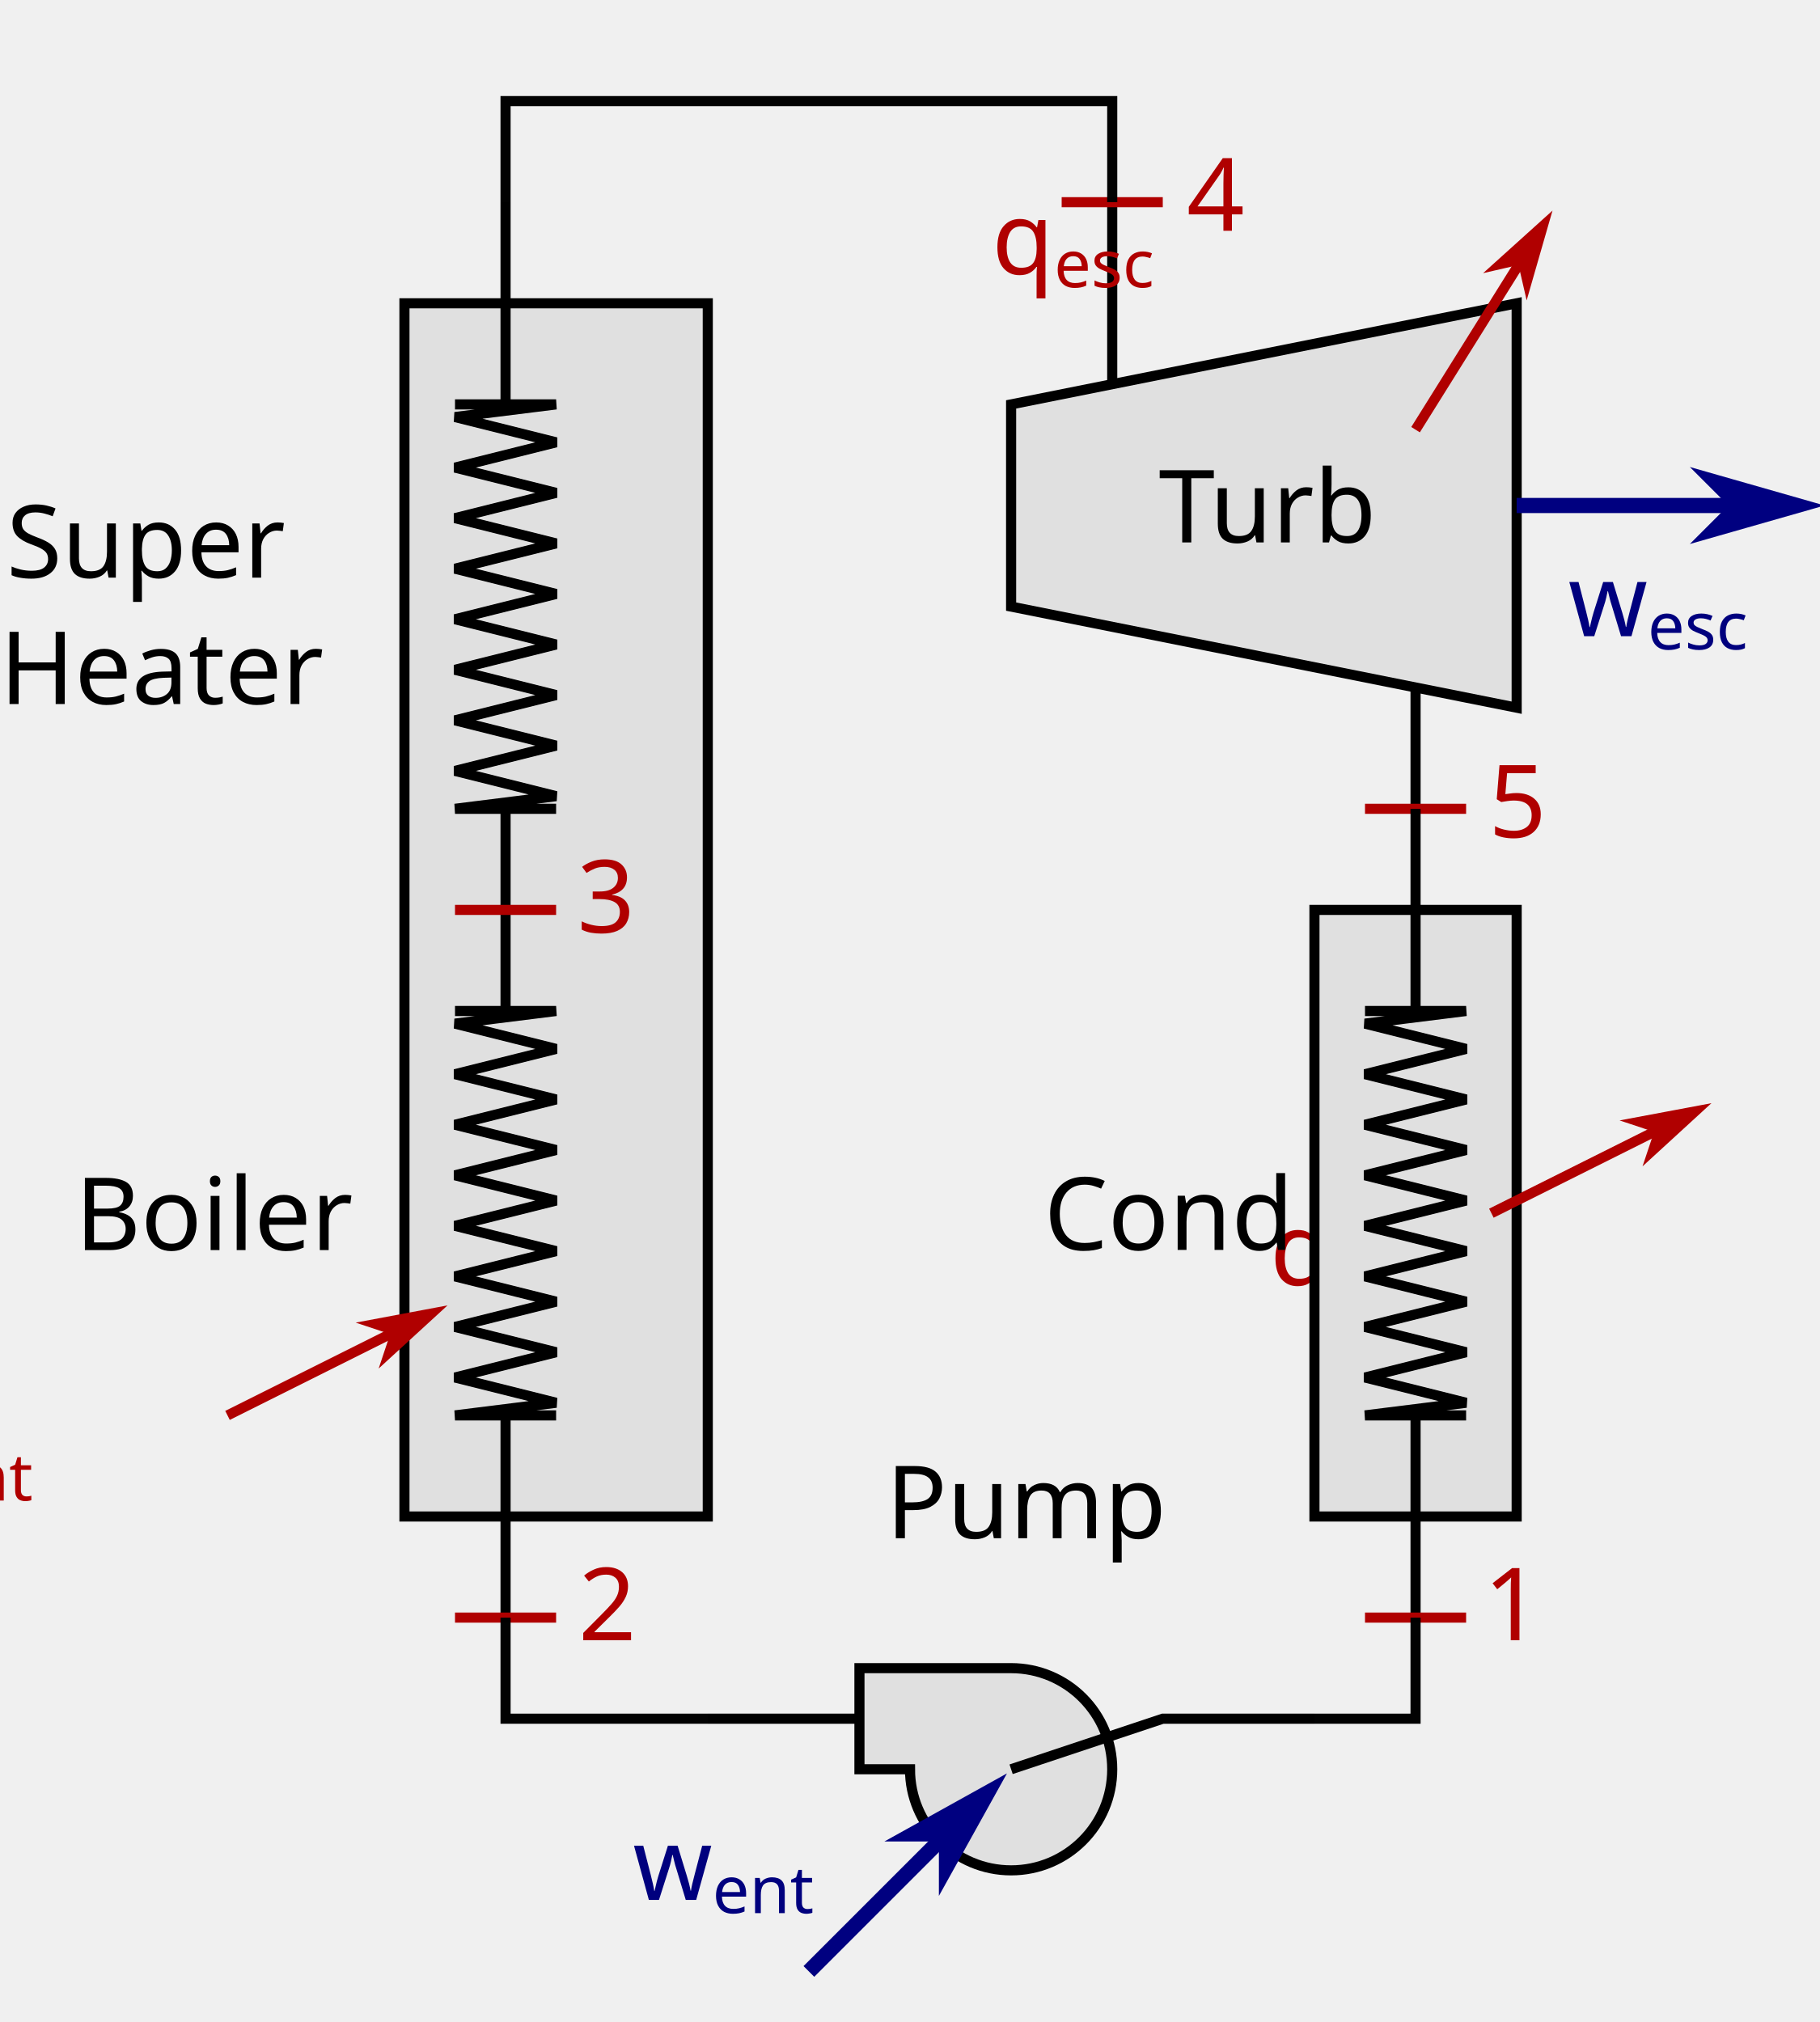
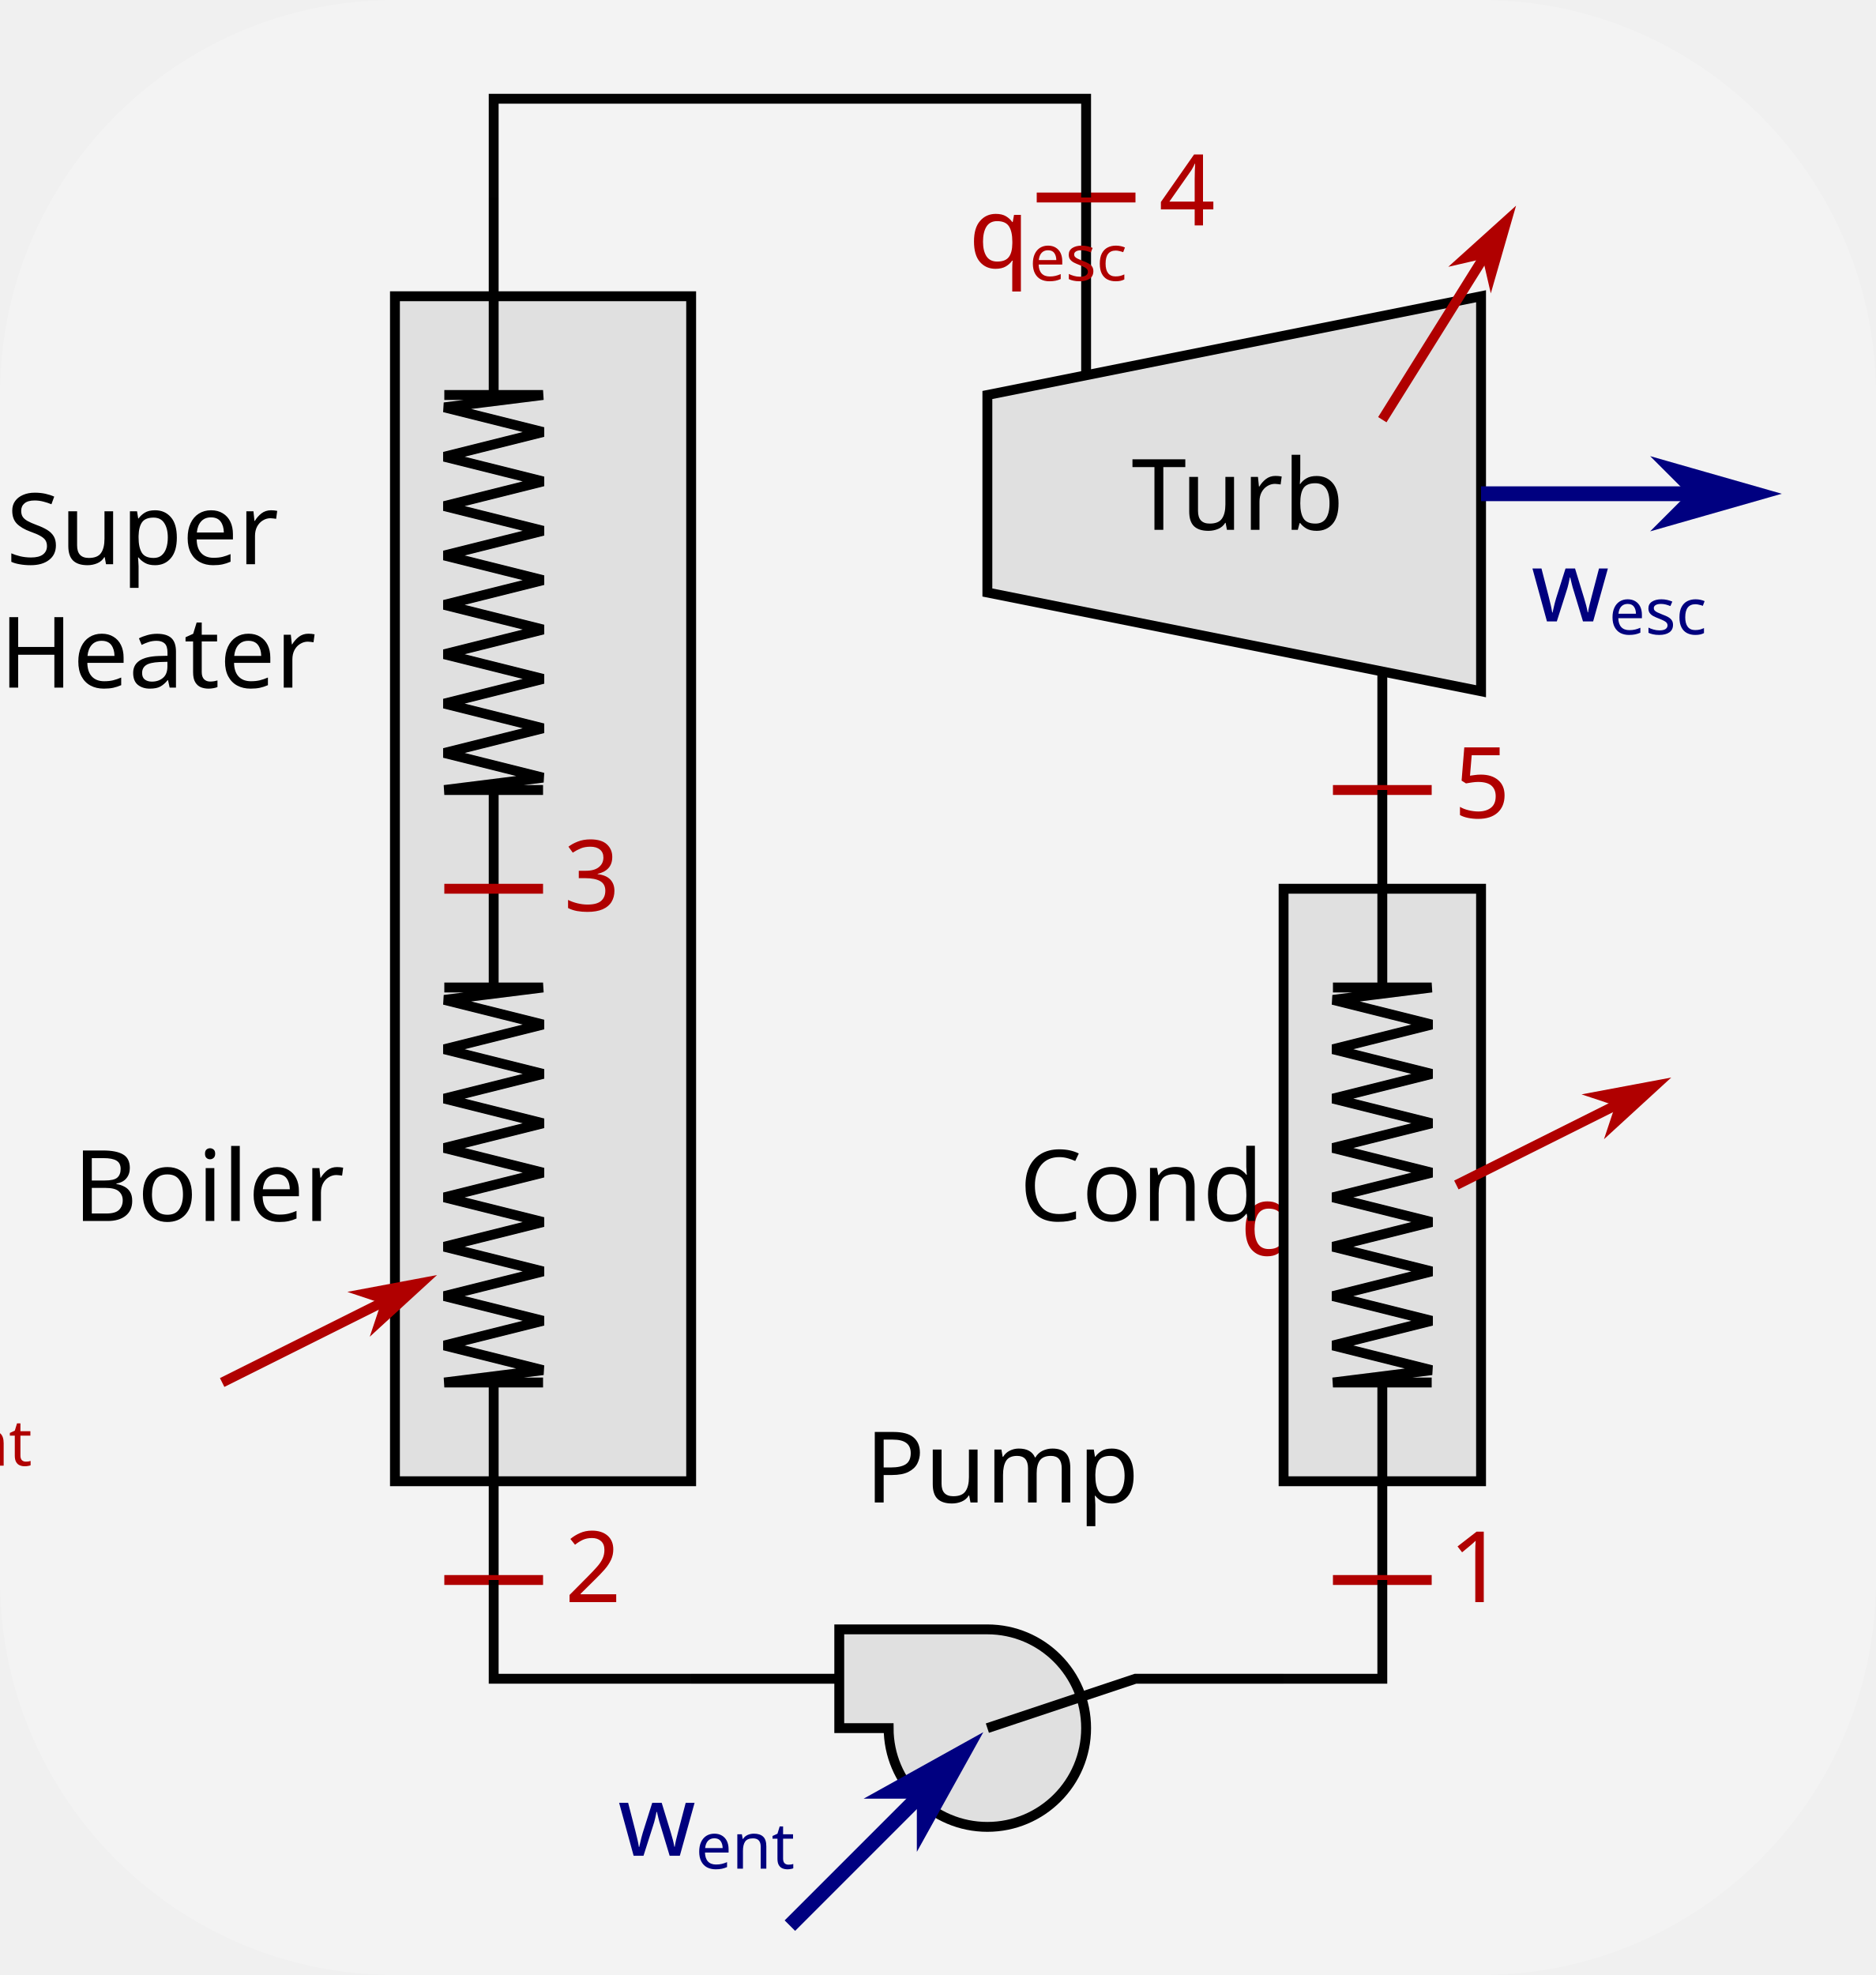
- <svg xmlns="http://www.w3.org/2000/svg" width="360" height="400" viewBox="0 0 360 400" version="1.1" id="svg1097">
+ <svg xmlns="http://www.w3.org/2000/svg" width="380" height="400" viewBox="0 0 380 400" version="1.1" id="svg1097">
  <defs id="defs1091">
    <marker orient="auto" refY="0" refX="0" id="Arrow1MendG-62-7-6" style="overflow:visible">
      <path id="path5557-91-9-0" d="M 0,0 5,-5 -12.5,0 5,5 Z" style="fill:#000080;fill-rule:evenodd;stroke:#000080;stroke-width:1pt" transform="matrix(-0.4,0,0,-0.4,-4,0)" />
    </marker>
    <marker style="overflow:visible" id="marker28674-3-9-4-7-0" refX="0" refY="0" orient="auto">
      <path transform="matrix(-0.4,0,0,-0.4,-4,0)" style="fill:#b00000;fill-opacity:1;fill-rule:evenodd;stroke:#b00000;stroke-width:1pt;stroke-opacity:1" d="M 0,0 5,-5 -12.5,0 5,5 Z" id="path28672-6-8-5-93-5" />
    </marker>
    <marker orient="auto" refY="0" refX="0" id="Arrow1Mend4-9" style="overflow:visible">
      <path id="path6032-0" d="M 0,0 5,-5 -12.5,0 5,5 Z" style="fill:#b00000;fill-rule:evenodd;stroke:#b00000;stroke-width:1pt" transform="matrix(-0.4,0,0,-0.4,-4,0)" />
    </marker>
    <marker orient="auto" refY="0" refX="0" id="Arrow1MendG-8" style="overflow:visible">
      <path id="path5557-9" d="M 0,0 5,-5 -12.5,0 5,5 Z" style="fill:#000080;fill-rule:evenodd;stroke:#000080;stroke-width:1pt" transform="matrix(-0.4,0,0,-0.4,-4,0)" />
    </marker>
    <marker style="overflow:visible" id="marker28674-3-9-4-7-3-9" refX="0" refY="0" orient="auto">
      <path transform="matrix(-0.4,0,0,-0.4,-4,0)" style="fill:#b00000;fill-opacity:1;fill-rule:evenodd;stroke:#b00000;stroke-width:1pt;stroke-opacity:1" d="M 0,0 5,-5 -12.5,0 5,5 Z" id="path28672-6-8-5-93-54-0" />
    </marker>
  </defs>
  <g id="layer2" style="display:none" transform="translate(0,-20)">
    <path style="display:inline;opacity:1;vector-effect:none;fill:none;fill-opacity:1;stroke:#00b7b8;stroke-width:0.5;stroke-linecap:butt;stroke-linejoin:miter;stroke-miterlimit:4;stroke-dasharray:none;stroke-dashoffset:0;stroke-opacity:1" d="M 160,300 V 340 h 80 v -40 z" id="path2842-7-9-15-88-7-1-2" />
    <path style="display:inline;opacity:1;vector-effect:none;fill:none;fill-opacity:1;stroke:#00b7b8;stroke-width:0.5;stroke-linecap:butt;stroke-linejoin:miter;stroke-miterlimit:4;stroke-dasharray:none;stroke-dashoffset:0;stroke-opacity:1" d="m 85,345 h 30 V 335 H 85 Z" id="path2842-7-9-15-6-8-24-6" />
    <path style="display:inline;opacity:1;vector-effect:none;fill:none;fill-opacity:1;stroke:#00b7b8;stroke-width:0.5;stroke-linecap:butt;stroke-linejoin:miter;stroke-miterlimit:4;stroke-dasharray:none;stroke-dashoffset:0;stroke-opacity:1" d="m 85,205 h 30 V 195 H 85 Z" id="path2842-7-9-15-6-8-24-9" />
    <path style="display:inline;opacity:1;vector-effect:none;fill:none;fill-opacity:1;stroke:#00b7b8;stroke-width:0.5;stroke-linecap:butt;stroke-linejoin:miter;stroke-miterlimit:4;stroke-dasharray:none;stroke-dashoffset:0;stroke-opacity:1" d="m 2e-5,240 v 40 h 80 v -40 z" id="path2842-7-9-15-88-7-1-1-1" />
    <path style="display:inline;opacity:1;vector-effect:none;fill:none;fill-opacity:1;stroke:#00b7b8;stroke-width:0.5;stroke-linecap:butt;stroke-linejoin:miter;stroke-miterlimit:4;stroke-dasharray:none;stroke-dashoffset:0;stroke-opacity:1" d="m 2e-5,100 v 80 h 80 v -80 z" id="path2842-7-9-15-88-7-1-1-52" />
    <path style="display:inline;opacity:1;vector-effect:none;fill:none;fill-opacity:1;stroke:#00b7b8;stroke-width:0.5;stroke-linecap:butt;stroke-linejoin:miter;stroke-miterlimit:4;stroke-dasharray:none;stroke-dashoffset:0;stroke-opacity:1" d="m 205,65 h 30 V 55 h -30 z" id="path2842-7-9-15-6-8-24-6-7-49" />
    <path style="display:inline;opacity:1;vector-effect:none;fill:none;fill-opacity:1;stroke:#00b7b8;stroke-width:0.5;stroke-linecap:butt;stroke-linejoin:miter;stroke-miterlimit:4;stroke-dasharray:none;stroke-dashoffset:0;stroke-opacity:1" d="m 265,185 h 30 v -10 h -30 z" id="path2842-7-9-15-6-8-24-6-7-94" />
    <path style="display:inline;opacity:1;vector-effect:none;fill:none;fill-opacity:1;stroke:#00b7b8;stroke-width:0.5;stroke-linecap:butt;stroke-linejoin:miter;stroke-miterlimit:4;stroke-dasharray:none;stroke-dashoffset:0;stroke-opacity:1" d="m 265,345 h 30 v -10 h -30 z" id="path2842-7-9-15-6-8-24-6-6" />
    <path style="display:inline;opacity:1;vector-effect:none;fill:none;fill-opacity:1;stroke:#00b7b8;stroke-width:0.5;stroke-linecap:butt;stroke-linejoin:miter;stroke-miterlimit:4;stroke-dasharray:none;stroke-dashoffset:0;stroke-opacity:1" d="m 200,240 v 40 h 60 v -40 z" id="path2842-7-9-15-88-7-1-1-3-4" />
  </g>
  <g id="layer1" transform="translate(0,-338.25)">
+     <rect style="fill:#ffffff;fill-opacity:0.2;stroke:none;stroke-width:0.1;stroke-linecap:round;stroke-linejoin:round;stroke-opacity:1" id="rect949" width="380" height="400" x="0" y="0" ry="80" rx="80" transform="translate(0,338.25)" />
    <path id="path15467-8" d="m 170,668.25 v 20 h 10 c 0,11.046 8.954,20 20,20 11.046,0 20,-8.954 20,-20 0,-11.046 -8.954,-20 -20,-20 z" style="display:inline;opacity:1;fill:#e0e0e0;fill-opacity:1;stroke:#000000;stroke-width:2;stroke-linecap:square;stroke-linejoin:miter;stroke-miterlimit:4;stroke-dasharray:none;stroke-dashoffset:0;stroke-opacity:1" />
    <path id="path15471-9" d="m 140,678.25 c 10,0 20,0 30,0" style="color:#000000;display:inline;overflow:visible;visibility:visible;fill:none;fill-rule:evenodd;stroke:#000000;stroke-width:2;stroke-linecap:butt;stroke-linejoin:miter;stroke-miterlimit:4;stroke-dasharray:none;stroke-dashoffset:0;stroke-opacity:1;marker:none;marker-start:none;marker-mid:none;marker-end:none;enable-background:accumulate" />
    <text xml:space="preserve" x="125.191" y="714.117" id="text15495-3" style="font-size:12px;line-height:0%;display:inline;fill:#00007e;fill-opacity:1;stroke:none;stroke-width:1">
      <tspan id="tspan15493-0" x="125.191" y="714.117" style="font-style:normal;font-variant:normal;font-weight:normal;font-stretch:normal;font-size:20px;line-height:1.25;font-family:'SBL Greek';-inkscape-font-specification:'SBL Greek';fill:#00007e;fill-opacity:1;stroke:none;stroke-width:1">w<tspan style="font-size:13px;baseline-shift:sub;fill:#00007e;fill-opacity:1;stroke:none;stroke-width:1" id="tspan15491-9">ent</tspan>
      </tspan>
    </text>
    <path id="path15497-2" d="m 160,728.25 35,-35" style="color:#000000;display:inline;overflow:visible;visibility:visible;fill:#e0e0e0;fill-opacity:1;fill-rule:nonzero;stroke:#000080;stroke-width:3;stroke-linecap:butt;stroke-linejoin:miter;stroke-miterlimit:4;stroke-dasharray:none;stroke-dashoffset:0;stroke-opacity:1;marker:none;marker-end:url(#Arrow1MendG-62-7-6);enable-background:accumulate" />
    <text id="text15503-5" y="642.552" x="175.256" style="font-style:normal;font-variant:normal;font-weight:normal;font-stretch:normal;line-height:0%;font-family:'SBL Greek';-inkscape-font-specification:'SBL Greek';text-align:start;letter-spacing:0px;word-spacing:0px;text-anchor:start;display:inline;fill:#000000;fill-opacity:1;stroke:none" xml:space="preserve">
      <tspan style="font-size:20px;line-height:1.25" y="642.552" x="175.256" id="tspan15501-4">Pump</tspan>
    </text>
    <path style="display:inline;opacity:1;vector-effect:none;fill:none;fill-opacity:1;stroke:#000000;stroke-width:2;stroke-linecap:butt;stroke-linejoin:miter;stroke-miterlimit:4;stroke-dasharray:none;stroke-dashoffset:0;stroke-opacity:1" d="m 200,688.25 30,-10 h 30" id="path15642-0" />
    <text xml:space="preserve" style="font-style:normal;font-variant:normal;font-weight:normal;font-stretch:normal;line-height:0%;font-family:'SBL Greek';-inkscape-font-specification:'SBL Greek';text-align:end;letter-spacing:0px;word-spacing:0px;text-anchor:end;display:inline;fill:#b00000;fill-opacity:1;stroke:none" x="58.487" y="632.489" id="text4337-1-9-6-3">
      <tspan id="tspan4335-0-1-2-2" x="58.487" y="632.489" style="font-size:20px;line-height:1.25">q<tspan style="font-size:65.001%;baseline-shift:sub;fill:#b00000;fill-opacity:1" id="tspan4333-7-2-1-1">ent</tspan>
      </tspan>
    </text>
    <path style="color:#000000;display:inline;overflow:visible;visibility:visible;fill:#e0e0e0;fill-opacity:1;fill-rule:nonzero;stroke:#000000;stroke-width:2;stroke-linecap:butt;stroke-linejoin:miter;stroke-miterlimit:4;stroke-dasharray:none;stroke-dashoffset:0;stroke-opacity:1;marker:none;enable-background:accumulate" d="m 80,638.25 h 60 v -240 h -60 z" id="path4309-6-6-1-2" />
    <path id="path4331-19-5-8-0" d="M 45,618.25 85,598.25" style="color:#000000;display:inline;overflow:visible;visibility:visible;fill:#b00000;fill-opacity:1;fill-rule:nonzero;stroke:#b00000;stroke-width:2;stroke-linecap:butt;stroke-linejoin:miter;stroke-miterlimit:4;stroke-dasharray:none;stroke-dashoffset:0;stroke-opacity:1;marker:none;marker-end:url(#marker28674-3-9-4-7-0);enable-background:accumulate" />
    <path style="color:#000000;display:inline;overflow:visible;visibility:visible;fill:#e0e0e0;fill-opacity:1;fill-rule:nonzero;stroke:#000000;stroke-width:2;stroke-linecap:butt;stroke-linejoin:miter;stroke-miterlimit:4;stroke-dasharray:none;stroke-dashoffset:0;stroke-opacity:1;marker:none;enable-background:accumulate" d="m 100,658.25 v -40" id="path4325-7-4-8-6" />
    <path style="color:#000000;display:inline;overflow:visible;visibility:visible;fill:#e0e0e0;fill-opacity:1;fill-rule:nonzero;stroke:#000000;stroke-width:2;stroke-linecap:butt;stroke-linejoin:miter;stroke-miterlimit:4;stroke-dasharray:none;stroke-dashoffset:0;stroke-opacity:1;marker:none;enable-background:accumulate" d="m 100,418.25 v -40" id="path4327-13-6-7-4" />
-     <text transform="scale(0.9999965,1.000004)" xml:space="preserve" style="font-style:normal;font-variant:normal;font-weight:normal;font-stretch:normal;font-size:12px;line-height:0%;font-family:'SBL Greek';-inkscape-font-specification:'SBL Greek';text-align:start;letter-spacing:0px;word-spacing:0px;text-anchor:start;display:inline;fill:#000000;fill-opacity:1;stroke:none;stroke-width:1" x="14.861" y="585.543" id="text3902-9-1-2-9-2-6">
+     <text transform="scale(0.9999965)" xml:space="preserve" style="font-style:normal;font-variant:normal;font-weight:normal;font-stretch:normal;font-size:12px;line-height:0%;font-family:'SBL Greek';-inkscape-font-specification:'SBL Greek';text-align:start;letter-spacing:0px;word-spacing:0px;text-anchor:start;display:inline;fill:#000000;fill-opacity:1;stroke:none;stroke-width:1" x="14.861" y="585.543" id="text3902-9-1-2-9-2-6">
      <tspan id="tspan3900-4-2-4-9-7-9" x="14.861" y="585.543" style="font-size:20px;line-height:1.25;stroke-width:1">Boiler</tspan>
    </text>
    <path style="display:inline;opacity:1;vector-effect:none;fill:none;fill-opacity:1;stroke:#000000;stroke-width:2;stroke-linecap:butt;stroke-linejoin:miter;stroke-miterlimit:4;stroke-dasharray:none;stroke-dashoffset:0;stroke-opacity:1" d="m 90,538.25 h 20 l -20,2.5 20,5 -20,5 20,5 -20,5 20,5 -20,5 20,5 -20,5 20,5 -20,5 20,5 -20,5 20,5 -20,5 20,5 -20,2.5 h 20" id="path29438-7-7-0" />
    <path style="display:inline;opacity:1;vector-effect:none;fill:none;fill-opacity:1;stroke:#000000;stroke-width:2;stroke-linecap:butt;stroke-linejoin:miter;stroke-miterlimit:4;stroke-dasharray:none;stroke-dashoffset:0;stroke-opacity:1" d="m 90,418.25 h 20 l -20,2.5 20,5 -20,5 20,5 -20,5 20,5 -20,5 20,5 -20,5 20,5 -20,5 20,5 -20,5 20,5 -20,5 20,5 -20,2.5 h 20" id="path29438-7-7-0-4" />
    <path style="display:inline;opacity:1;vector-effect:none;fill:none;fill-opacity:1;stroke:#000000;stroke-width:2;stroke-linecap:butt;stroke-linejoin:miter;stroke-miterlimit:4;stroke-dasharray:none;stroke-dashoffset:0;stroke-opacity:1" d="m 100,498.25 v 40" id="path32122" />
-     <text transform="scale(0.9999965,1.000004)" xml:space="preserve" style="font-style:normal;font-variant:normal;font-weight:normal;font-stretch:normal;font-size:12px;line-height:0%;font-family:'SBL Greek';-inkscape-font-specification:'SBL Greek';text-align:start;letter-spacing:0px;word-spacing:0px;text-anchor:start;display:inline;fill:#000000;fill-opacity:1;stroke:none;stroke-width:1" x="39.788" y="452.521" id="text3902-9-1-2-9-2-6-2">
+     <text transform="scale(0.9999965)" xml:space="preserve" style="font-style:normal;font-variant:normal;font-weight:normal;font-stretch:normal;font-size:12px;line-height:0%;font-family:'SBL Greek';-inkscape-font-specification:'SBL Greek';text-align:start;letter-spacing:0px;word-spacing:0px;text-anchor:start;display:inline;fill:#000000;fill-opacity:1;stroke:none;stroke-width:1" x="39.788" y="452.521" id="text3902-9-1-2-9-2-6-2">
      <tspan id="tspan3900-4-2-4-9-7-9-9" x="39.788" y="452.521" style="font-size:20px;line-height:1.25;text-align:center;text-anchor:middle;stroke-width:1">Super</tspan>
      <tspan x="39.788" y="477.521" style="font-size:20px;line-height:1.25;text-align:center;text-anchor:middle;stroke-width:1" id="tspan33210">Heater</tspan>
    </text>
    <path id="path7109-2-6-6-096-31-0-4-9" d="M 110,658.25 H 90" style="color:#000000;display:inline;overflow:visible;visibility:visible;fill:#e0e0e0;fill-opacity:1;fill-rule:nonzero;stroke:#b00000;stroke-width:2;stroke-linecap:butt;stroke-linejoin:miter;stroke-miterlimit:4;stroke-dasharray:none;stroke-dashoffset:0;stroke-opacity:1;marker:none;enable-background:accumulate" />
    <text id="text7113-6-1-1-38-8-4-6-9" y="662.737" x="114.414" style="font-style:normal;font-variant:normal;font-weight:normal;font-stretch:normal;line-height:0%;font-family:'SBL Greek';-inkscape-font-specification:'SBL Greek';text-align:end;letter-spacing:0px;word-spacing:0px;text-anchor:end;display:inline;fill:#b00000;fill-opacity:1;stroke:none" xml:space="preserve">
      <tspan style="font-size:20px;line-height:1.25;text-align:start;text-anchor:start" y="662.737" x="114.414" id="tspan7111-6-8-2-561-9-8-92-3">2</tspan>
    </text>
    <path id="path7109-2-6-6-096-31-0-4-0" d="M 110,518.25 H 90" style="color:#000000;display:inline;overflow:visible;visibility:visible;fill:#e0e0e0;fill-opacity:1;fill-rule:nonzero;stroke:#b00000;stroke-width:2;stroke-linecap:butt;stroke-linejoin:miter;stroke-miterlimit:4;stroke-dasharray:none;stroke-dashoffset:0;stroke-opacity:1;marker:none;enable-background:accumulate" />
    <text id="text7113-6-1-1-38-8-4-6-50" y="522.737" x="114.16" style="font-style:normal;font-variant:normal;font-weight:normal;font-stretch:normal;line-height:0%;font-family:'SBL Greek';-inkscape-font-specification:'SBL Greek';text-align:end;letter-spacing:0px;word-spacing:0px;text-anchor:end;display:inline;fill:#b00000;fill-opacity:1;stroke:none" xml:space="preserve">
      <tspan style="font-size:20px;line-height:1.25;text-align:start;text-anchor:start" y="522.737" x="114.16" id="tspan7111-6-8-2-561-9-8-92-2">3</tspan>
    </text>
    <path id="path15573-3" d="m 220,378.25 v 60" style="color:#000000;display:inline;overflow:visible;visibility:visible;fill:#e0e0e0;fill-opacity:1;fill-rule:nonzero;stroke:#000000;stroke-width:2;stroke-linecap:butt;stroke-linejoin:miter;stroke-miterlimit:4;stroke-dasharray:none;stroke-dashoffset:0;stroke-opacity:1;marker:none;enable-background:accumulate" />
    <path id="path15575-1" d="m 280,498.25 v -60" style="color:#000000;display:inline;overflow:visible;visibility:visible;fill:#e0e0e0;fill-opacity:1;fill-rule:nonzero;stroke:#000000;stroke-width:2;stroke-linecap:butt;stroke-linejoin:miter;stroke-miterlimit:4;stroke-dasharray:none;stroke-dashoffset:0;stroke-opacity:1;marker:none;enable-background:accumulate" />
    <path id="path15571-4" d="m 200,458.25 100,20 v -80 l -100,20 z" style="color:#000000;display:inline;overflow:visible;visibility:visible;fill:#e0e0e0;fill-opacity:1;fill-rule:nonzero;stroke:#000000;stroke-width:2;stroke-linecap:butt;stroke-linejoin:miter;stroke-miterlimit:4;stroke-dasharray:none;stroke-dashoffset:0;stroke-opacity:1;marker:none;enable-background:accumulate" />
    <path id="path15577-8" d="M 300,438.25 H 355" style="color:#000000;display:inline;overflow:visible;visibility:visible;fill:#e0e0e0;fill-opacity:1;fill-rule:nonzero;stroke:#000080;stroke-width:3;stroke-linecap:butt;stroke-linejoin:miter;stroke-miterlimit:4;stroke-dasharray:none;stroke-dashoffset:0;stroke-opacity:1;marker:none;marker-end:url(#Arrow1MendG-8);enable-background:accumulate" />
    <text xml:space="preserve" x="310.19" y="464.117" id="text15583-9" style="line-height:0%;display:inline;fill:#00007e;fill-opacity:1;stroke:none">
      <tspan id="tspan15581-67" x="310.19" y="464.117" style="font-style:normal;font-variant:normal;font-weight:normal;font-stretch:normal;font-size:20px;line-height:1.25;font-family:'SBL Greek';-inkscape-font-specification:'SBL Greek';fill:#00007e;fill-opacity:1;stroke:none">w<tspan style="font-size:65.001%;baseline-shift:sub;fill:#00007e;fill-opacity:1;stroke:none" id="tspan15579-7">esc</tspan>
      </tspan>
    </text>
    <text xml:space="preserve" style="font-style:normal;font-variant:normal;font-weight:normal;font-stretch:normal;line-height:0%;font-family:'SBL Greek';-inkscape-font-specification:'SBL Greek';text-align:start;letter-spacing:0px;word-spacing:0px;text-anchor:start;display:inline;fill:#000000;fill-opacity:1;stroke:none" x="229.189" y="445.559" id="text15589-3">
      <tspan id="tspan15587-7" x="229.189" y="445.559" style="font-size:20px;line-height:1.25">Turb</tspan>
    </text>
    <path style="color:#000000;display:inline;overflow:visible;visibility:visible;fill:#e0e0e0;fill-opacity:1;fill-rule:nonzero;stroke:#b00000;stroke-width:2;stroke-linecap:butt;stroke-linejoin:miter;stroke-miterlimit:4;stroke-dasharray:none;stroke-dashoffset:0;stroke-opacity:1;marker:none;marker-end:url(#Arrow1Mend4-9);enable-background:accumulate" d="m 280,423.25 25,-40" id="path15591-12" />
-     <text id="text15597-21" y="392.49" x="280.297" style="font-style:normal;font-variant:normal;font-weight:normal;font-stretch:normal;font-size:12px;line-height:0%;font-family:'SBL Greek';-inkscape-font-specification:'SBL Greek';text-align:end;letter-spacing:0px;word-spacing:0px;text-anchor:end;display:inline;fill:#b00000;fill-opacity:1;stroke:none;stroke-width:1" xml:space="preserve" transform="scale(1.000004,0.9999956)">
+     <text id="text15597-21" y="392.49" x="280.297" style="font-style:normal;font-variant:normal;font-weight:normal;font-stretch:normal;font-size:12px;line-height:0%;font-family:'SBL Greek';-inkscape-font-specification:'SBL Greek';text-align:end;letter-spacing:0px;word-spacing:0px;text-anchor:end;display:inline;fill:#b00000;fill-opacity:1;stroke:none;stroke-width:1" xml:space="preserve" transform="scale(1.000004)">
      <tspan style="font-size:20px;line-height:1.25;stroke-width:1" y="392.49" x="280.297" id="tspan15595-50">q<tspan id="tspan15593-9" style="font-size:13px;baseline-shift:sub;fill:#b00000;fill-opacity:1;stroke-width:1">esc</tspan>
      </tspan>
    </text>
    <path id="path15601-0" d="m 290,498.25 h -20" style="color:#000000;display:inline;overflow:visible;visibility:visible;fill:#e0e0e0;fill-opacity:1;fill-rule:nonzero;stroke:#b00000;stroke-width:2;stroke-linecap:butt;stroke-linejoin:miter;stroke-miterlimit:4;stroke-dasharray:none;stroke-dashoffset:0;stroke-opacity:1;marker:none;enable-background:accumulate" />
    <text id="text15605-4" y="503.899" x="294.463" style="font-style:normal;font-variant:normal;font-weight:normal;font-stretch:normal;line-height:0%;font-family:'SBL Greek';-inkscape-font-specification:'SBL Greek';text-align:end;letter-spacing:0px;word-spacing:0px;text-anchor:end;display:inline;fill:#b00000;fill-opacity:1;stroke:none" xml:space="preserve">
      <tspan style="font-size:20px;line-height:1.25;text-align:start;text-anchor:start" y="503.899" x="294.463" id="tspan15603-0">5</tspan>
    </text>
    <path id="path15609-1" d="M 230,378.25 H 210" style="color:#000000;display:inline;overflow:visible;visibility:visible;fill:#e0e0e0;fill-opacity:1;fill-rule:nonzero;stroke:#b00000;stroke-width:2;stroke-linecap:butt;stroke-linejoin:miter;stroke-miterlimit:4;stroke-dasharray:none;stroke-dashoffset:0;stroke-opacity:1;marker:none;enable-background:accumulate" />
    <text id="text15613-37" y="383.899" x="234.727" style="font-style:normal;font-variant:normal;font-weight:normal;font-stretch:normal;line-height:0%;font-family:'SBL Greek';-inkscape-font-specification:'SBL Greek';text-align:end;letter-spacing:0px;word-spacing:0px;text-anchor:end;display:inline;fill:#b00000;fill-opacity:1;stroke:none" xml:space="preserve">
      <tspan style="font-size:20px;line-height:1.25;text-align:start;text-anchor:start" y="383.899" x="234.727" id="tspan15611-4">4</tspan>
    </text>
    <text xml:space="preserve" style="font-style:normal;font-variant:normal;font-weight:normal;font-stretch:normal;line-height:0%;font-family:'SBL Greek';-inkscape-font-specification:'SBL Greek';text-align:end;letter-spacing:0px;word-spacing:0px;text-anchor:end;display:inline;fill:#b00000;fill-opacity:1;stroke:none" x="335.298" y="592.489" id="text4337-1-9-6-5-1">
      <tspan id="tspan4335-0-1-2-5-3" x="335.298" y="592.489" style="font-size:20px;line-height:1.25">q<tspan style="font-size:65.001%;baseline-shift:sub;fill:#b00000;fill-opacity:1" id="tspan4333-7-2-1-6-4">esc</tspan>
      </tspan>
    </text>
    <path style="color:#000000;display:inline;overflow:visible;visibility:visible;fill:#e0e0e0;fill-opacity:1;fill-rule:nonzero;stroke:#000000;stroke-width:2;stroke-linecap:butt;stroke-linejoin:miter;stroke-miterlimit:4;stroke-dasharray:none;stroke-dashoffset:0;stroke-opacity:1;marker:none;enable-background:accumulate" d="m 260,638.25 h 40 v -120 h -40 z" id="path4309-6-6-1-9-6" />
    <path id="path4331-19-5-8-9-3" d="m 295,578.25 40,-20" style="color:#000000;display:inline;overflow:visible;visibility:visible;fill:#b00000;fill-opacity:1;fill-rule:nonzero;stroke:#b00000;stroke-width:2;stroke-linecap:butt;stroke-linejoin:miter;stroke-miterlimit:4;stroke-dasharray:none;stroke-dashoffset:0;stroke-opacity:1;marker:none;marker-end:url(#marker28674-3-9-4-7-3-9);enable-background:accumulate" />
    <path style="color:#000000;display:inline;overflow:visible;visibility:visible;fill:#e0e0e0;fill-opacity:1;fill-rule:nonzero;stroke:#000000;stroke-width:2;stroke-linecap:butt;stroke-linejoin:miter;stroke-miterlimit:4;stroke-dasharray:none;stroke-dashoffset:0;stroke-opacity:1;marker:none;enable-background:accumulate" d="m 280,658.25 v -40" id="path4325-7-4-8-2-61" />
    <path style="color:#000000;display:inline;overflow:visible;visibility:visible;fill:#e0e0e0;fill-opacity:1;fill-rule:nonzero;stroke:#000000;stroke-width:2;stroke-linecap:butt;stroke-linejoin:miter;stroke-miterlimit:4;stroke-dasharray:none;stroke-dashoffset:0;stroke-opacity:1;marker:none;enable-background:accumulate" d="m 280,538.25 v -40" id="path4327-13-6-7-9-0" />
-     <text transform="scale(0.9999965,1.000004)" xml:space="preserve" style="font-style:normal;font-variant:normal;font-weight:normal;font-stretch:normal;font-size:12px;line-height:0%;font-family:'SBL Greek';-inkscape-font-specification:'SBL Greek';text-align:start;letter-spacing:0px;word-spacing:0px;text-anchor:start;display:inline;fill:#000000;fill-opacity:1;stroke:none;stroke-width:1" x="206.502" y="585.514" id="text3902-9-1-2-9-2-5-0">
+     <text transform="scale(0.9999965)" xml:space="preserve" style="font-style:normal;font-variant:normal;font-weight:normal;font-stretch:normal;font-size:12px;line-height:0%;font-family:'SBL Greek';-inkscape-font-specification:'SBL Greek';text-align:start;letter-spacing:0px;word-spacing:0px;text-anchor:start;display:inline;fill:#000000;fill-opacity:1;stroke:none;stroke-width:1" x="206.502" y="585.514" id="text3902-9-1-2-9-2-5-0">
      <tspan id="tspan3900-4-2-4-9-7-3-0" x="206.502" y="585.514" style="font-size:20px;line-height:1.25;stroke-width:1">Cond</tspan>
    </text>
    <path style="display:inline;opacity:1;vector-effect:none;fill:none;fill-opacity:1;stroke:#000000;stroke-width:2;stroke-linecap:butt;stroke-linejoin:miter;stroke-miterlimit:4;stroke-dasharray:none;stroke-dashoffset:0;stroke-opacity:1" d="m 270,538.25 h 20 l -20,2.5 20,5 -20,5 20,5 -20,5 20,5 -20,5 20,5 -20,5 20,5 -20,5 20,5 -20,5 20,5 -20,5 20,5 -20,2.5 h 20" id="path29438-7-7-8-3" />
    <path id="path7109-2-6-6-096-31-0-4-9-32" d="M 290,658.25 H 270" style="color:#000000;display:inline;overflow:visible;visibility:visible;fill:#e0e0e0;fill-opacity:1;fill-rule:nonzero;stroke:#b00000;stroke-width:2;stroke-linecap:butt;stroke-linejoin:miter;stroke-miterlimit:4;stroke-dasharray:none;stroke-dashoffset:0;stroke-opacity:1;marker:none;enable-background:accumulate" />
    <text id="text7113-6-1-1-38-8-4-6-9-65" y="662.737" x="293.457" style="font-style:normal;font-variant:normal;font-weight:normal;font-stretch:normal;line-height:0%;font-family:'SBL Greek';-inkscape-font-specification:'SBL Greek';text-align:end;letter-spacing:0px;word-spacing:0px;text-anchor:end;display:inline;fill:#b00000;fill-opacity:1;stroke:none" xml:space="preserve">
      <tspan style="font-size:20px;line-height:1.25;text-align:start;text-anchor:start" y="662.737" x="293.457" id="tspan7111-6-8-2-561-9-8-92-3-2">1</tspan>
    </text>
    <path style="opacity:0.99;vector-effect:none;fill:none;fill-opacity:1;stroke:#000000;stroke-width:2;stroke-linecap:butt;stroke-linejoin:miter;stroke-miterlimit:4;stroke-dasharray:none;stroke-dashoffset:0;stroke-opacity:1;marker:none" d="m 280,658.25 v 20 h -20" id="path6995" />
    <path style="opacity:0.99;vector-effect:none;fill:none;fill-opacity:1;stroke:#000000;stroke-width:2;stroke-linecap:butt;stroke-linejoin:miter;stroke-miterlimit:4;stroke-dasharray:none;stroke-dashoffset:0;stroke-opacity:1;marker:none" d="m 140,678.25 h -40 v -20" id="path6997" />
    <path style="opacity:0.99;vector-effect:none;fill:none;fill-opacity:1;stroke:#000000;stroke-width:2;stroke-linecap:butt;stroke-linejoin:miter;stroke-miterlimit:4;stroke-dasharray:none;stroke-dashoffset:0;stroke-opacity:1;marker:none" d="m 100,378.25 v -20 h 120 v 20" id="path6999" />
  </g>
</svg>
